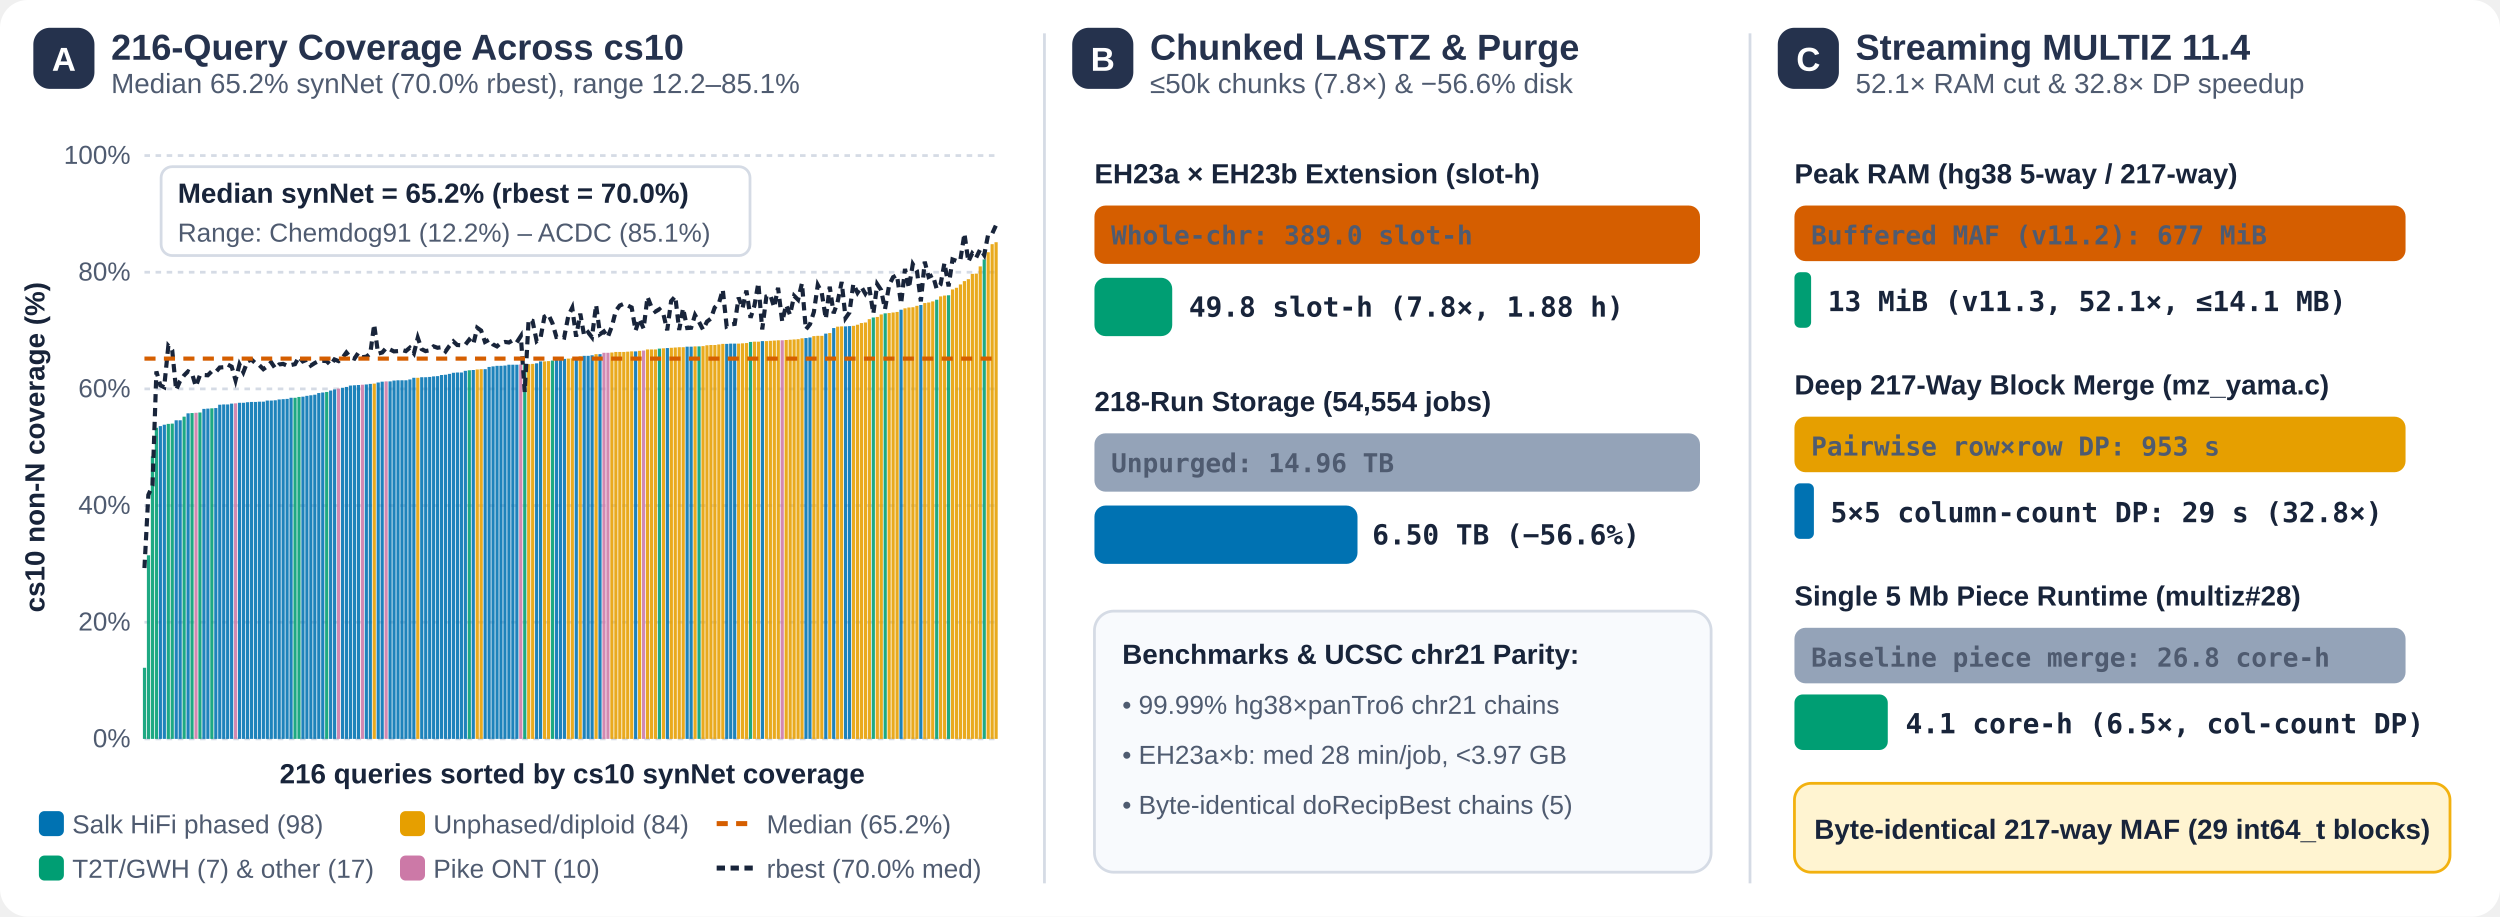
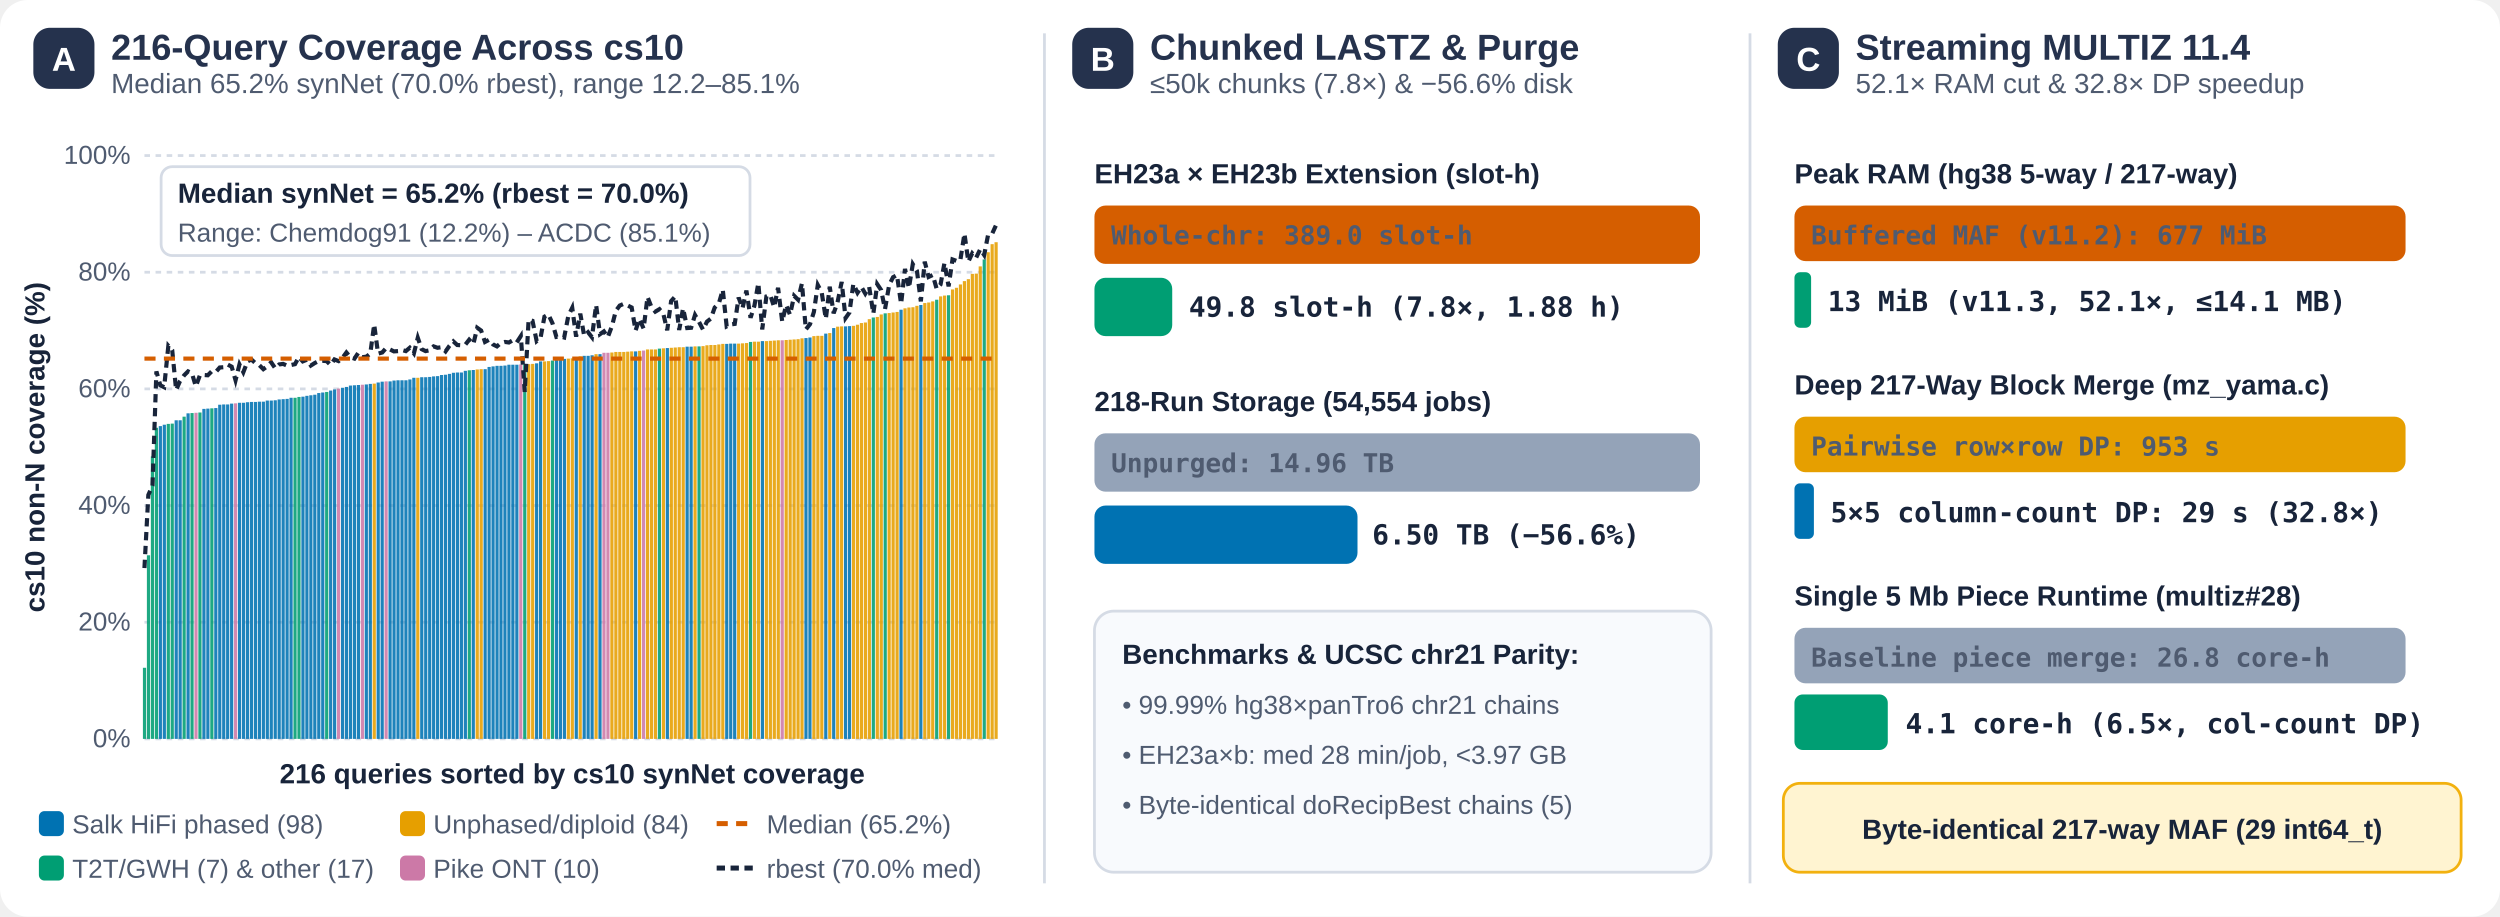
<svg xmlns="http://www.w3.org/2000/svg" viewBox="0 0 900 330" width="100%" height="100%">
  <style>
  text { font-family: "Atkinson Hyperlegible Next", "Helvetica Neue", Arial, sans-serif; fill: #18243a; }
  .mono { font-family: "Atkinson Hyperlegible Mono", "SFMono-Regular", Consolas, monospace; }
  .title { font-size: 13px; font-weight: 800; fill: #25324d; }
  .sub { font-size: 10px; fill: #4f5b70; }
  .lbl { font-size: 10px; font-weight: 600; fill: #18243a; }
  .ax { font-size: 9.4px; fill: #4f5b70; }
  .badge { font-size: 12px; font-weight: 800; fill: #ffffff; }
</style>
  <rect x="0" y="0" width="900" height="330" rx="10" fill="#ffffff" />
  <rect x="12" y="10" width="22" height="22" rx="6" fill="#25324d" />
  <text x="23" y="25.5" text-anchor="middle" class="badge">A</text>
  <text x="40" y="21.5" class="title">216-Query Coverage Across cs10</text>
  <text x="40" y="33.5" class="sub">Median 65.2% synNet (70.0% rbest), range 12.2–85.1%</text>
  <line x1="52" y1="266.0" x2="360" y2="266.0" stroke="#d5dbe5" stroke-dasharray="2,2" />
  <text x="47" y="269.0" text-anchor="end" class="ax">0%</text>
  <line x1="52" y1="224.0" x2="360" y2="224.0" stroke="#d5dbe5" stroke-dasharray="2,2" />
  <text x="47" y="227.0" text-anchor="end" class="ax">20%</text>
  <line x1="52" y1="182.0" x2="360" y2="182.0" stroke="#d5dbe5" stroke-dasharray="2,2" />
  <text x="47" y="185.0" text-anchor="end" class="ax">40%</text>
  <line x1="52" y1="140.0" x2="360" y2="140.0" stroke="#d5dbe5" stroke-dasharray="2,2" />
  <text x="47" y="143.0" text-anchor="end" class="ax">60%</text>
  <line x1="52" y1="98.0" x2="360" y2="98.0" stroke="#d5dbe5" stroke-dasharray="2,2" />
  <text x="47" y="101.0" text-anchor="end" class="ax">80%</text>
  <line x1="52" y1="56.0" x2="360" y2="56.0" stroke="#d5dbe5" stroke-dasharray="2,2" />
  <text x="47" y="59.0" text-anchor="end" class="ax">100%</text>
  <text x="16" y="161.0" text-anchor="middle" class="lbl" transform="rotate(-90 16 161.0)">cs10 non-N coverage (%)</text>
  <rect x="51.45" y="240.4" width="1.15" height="25.6" fill="#009E73" opacity="0.88" />
  <rect x="52.88" y="199.9" width="1.15" height="66.1" fill="#009E73" opacity="0.88" />
  <rect x="54.30" y="164.3" width="1.15" height="101.7" fill="#009E73" opacity="0.88" />
  <rect x="55.73" y="154.0" width="1.15" height="112.0" fill="#009E73" opacity="0.88" />
  <rect x="57.15" y="153.4" width="1.15" height="112.6" fill="#0072B2" opacity="0.88" />
  <rect x="58.58" y="152.9" width="1.15" height="113.1" fill="#0072B2" opacity="0.88" />
  <rect x="60.01" y="152.6" width="1.15" height="113.4" fill="#009E73" opacity="0.88" />
  <rect x="61.43" y="152.5" width="1.15" height="113.5" fill="#009E73" opacity="0.88" />
  <rect x="62.86" y="151.3" width="1.15" height="114.7" fill="#0072B2" opacity="0.88" />
  <rect x="64.28" y="151.3" width="1.15" height="114.7" fill="#0072B2" opacity="0.88" />
  <rect x="65.71" y="150.0" width="1.15" height="116.0" fill="#009E73" opacity="0.88" />
  <rect x="67.14" y="148.8" width="1.15" height="117.2" fill="#0072B2" opacity="0.88" />
  <rect x="68.56" y="148.7" width="1.15" height="117.3" fill="#009E73" opacity="0.88" />
  <rect x="69.99" y="148.6" width="1.15" height="117.4" fill="#CC79A7" opacity="0.88" />
  <rect x="71.41" y="148.5" width="1.15" height="117.5" fill="#009E73" opacity="0.88" />
  <rect x="72.84" y="147.2" width="1.15" height="118.8" fill="#0072B2" opacity="0.88" />
  <rect x="74.26" y="147.1" width="1.15" height="118.9" fill="#0072B2" opacity="0.88" />
  <rect x="75.69" y="147.0" width="1.15" height="119.0" fill="#009E73" opacity="0.88" />
  <rect x="77.12" y="146.9" width="1.15" height="119.1" fill="#0072B2" opacity="0.88" />
  <rect x="78.54" y="145.7" width="1.15" height="120.3" fill="#0072B2" opacity="0.88" />
  <rect x="79.97" y="145.6" width="1.15" height="120.4" fill="#0072B2" opacity="0.88" />
  <rect x="81.39" y="145.6" width="1.15" height="120.4" fill="#0072B2" opacity="0.88" />
  <rect x="82.82" y="145.3" width="1.15" height="120.7" fill="#0072B2" opacity="0.88" />
  <rect x="84.25" y="145.2" width="1.15" height="120.8" fill="#CC79A7" opacity="0.88" />
  <rect x="85.67" y="145.0" width="1.15" height="121.0" fill="#0072B2" opacity="0.88" />
  <rect x="87.10" y="145.0" width="1.15" height="121.0" fill="#0072B2" opacity="0.88" />
  <rect x="88.52" y="144.8" width="1.15" height="121.2" fill="#0072B2" opacity="0.88" />
  <rect x="89.95" y="144.7" width="1.15" height="121.3" fill="#0072B2" opacity="0.88" />
  <rect x="91.38" y="144.7" width="1.15" height="121.3" fill="#0072B2" opacity="0.88" />
  <rect x="92.80" y="144.6" width="1.15" height="121.4" fill="#0072B2" opacity="0.88" />
  <rect x="94.23" y="144.6" width="1.15" height="121.4" fill="#0072B2" opacity="0.88" />
  <rect x="95.65" y="144.2" width="1.15" height="121.8" fill="#0072B2" opacity="0.88" />
  <rect x="97.08" y="144.2" width="1.15" height="121.8" fill="#0072B2" opacity="0.88" />
  <rect x="98.51" y="144.1" width="1.15" height="121.9" fill="#0072B2" opacity="0.88" />
  <rect x="99.93" y="143.8" width="1.15" height="122.2" fill="#0072B2" opacity="0.88" />
  <rect x="101.36" y="143.7" width="1.15" height="122.3" fill="#0072B2" opacity="0.88" />
  <rect x="102.78" y="143.6" width="1.15" height="122.4" fill="#0072B2" opacity="0.88" />
  <rect x="104.21" y="143.2" width="1.15" height="122.8" fill="#0072B2" opacity="0.88" />
  <rect x="105.64" y="143.2" width="1.15" height="122.8" fill="#009E73" opacity="0.88" />
  <rect x="107.06" y="142.9" width="1.15" height="123.1" fill="#009E73" opacity="0.88" />
  <rect x="108.49" y="142.8" width="1.15" height="123.2" fill="#0072B2" opacity="0.88" />
  <rect x="109.91" y="142.5" width="1.15" height="123.5" fill="#0072B2" opacity="0.88" />
  <rect x="111.34" y="142.3" width="1.15" height="123.7" fill="#0072B2" opacity="0.88" />
  <rect x="112.76" y="142.1" width="1.15" height="123.9" fill="#0072B2" opacity="0.88" />
  <rect x="114.19" y="141.5" width="1.15" height="124.5" fill="#0072B2" opacity="0.88" />
  <rect x="115.62" y="141.3" width="1.15" height="124.7" fill="#0072B2" opacity="0.88" />
  <rect x="117.04" y="141.1" width="1.15" height="124.9" fill="#009E73" opacity="0.88" />
  <rect x="118.47" y="140.6" width="1.15" height="125.4" fill="#0072B2" opacity="0.88" />
  <rect x="119.89" y="140.2" width="1.15" height="125.8" fill="#0072B2" opacity="0.88" />
  <rect x="121.32" y="139.9" width="1.15" height="126.1" fill="#CC79A7" opacity="0.88" />
  <rect x="122.75" y="139.6" width="1.15" height="126.4" fill="#0072B2" opacity="0.88" />
  <rect x="124.17" y="139.3" width="1.15" height="126.7" fill="#0072B2" opacity="0.88" />
  <rect x="125.60" y="138.8" width="1.15" height="127.2" fill="#0072B2" opacity="0.88" />
  <rect x="127.02" y="138.7" width="1.15" height="127.3" fill="#0072B2" opacity="0.88" />
  <rect x="128.45" y="138.6" width="1.15" height="127.4" fill="#0072B2" opacity="0.88" />
  <rect x="129.88" y="138.5" width="1.15" height="127.5" fill="#CC79A7" opacity="0.88" />
  <rect x="131.30" y="138.4" width="1.15" height="127.6" fill="#0072B2" opacity="0.88" />
  <rect x="132.73" y="138.2" width="1.15" height="127.8" fill="#0072B2" opacity="0.88" />
  <rect x="134.15" y="138.1" width="1.15" height="127.9" fill="#E69F00" opacity="0.88" />
  <rect x="135.58" y="137.7" width="1.15" height="128.3" fill="#0072B2" opacity="0.88" />
  <rect x="137.01" y="137.4" width="1.15" height="128.6" fill="#0072B2" opacity="0.88" />
  <rect x="138.43" y="137.3" width="1.15" height="128.7" fill="#CC79A7" opacity="0.88" />
  <rect x="139.86" y="137.3" width="1.15" height="128.7" fill="#0072B2" opacity="0.88" />
  <rect x="141.28" y="137.0" width="1.15" height="129.0" fill="#0072B2" opacity="0.88" />
  <rect x="142.71" y="136.9" width="1.15" height="129.1" fill="#0072B2" opacity="0.88" />
  <rect x="144.14" y="136.9" width="1.15" height="129.1" fill="#0072B2" opacity="0.88" />
  <rect x="145.56" y="136.9" width="1.15" height="129.1" fill="#0072B2" opacity="0.88" />
  <rect x="146.99" y="136.6" width="1.15" height="129.4" fill="#0072B2" opacity="0.88" />
  <rect x="148.41" y="136.0" width="1.15" height="130.0" fill="#0072B2" opacity="0.88" />
  <rect x="149.84" y="136.0" width="1.15" height="130.0" fill="#E69F00" opacity="0.88" />
  <rect x="151.26" y="135.8" width="1.15" height="130.2" fill="#0072B2" opacity="0.88" />
  <rect x="152.69" y="135.8" width="1.15" height="130.2" fill="#0072B2" opacity="0.88" />
  <rect x="154.12" y="135.7" width="1.15" height="130.3" fill="#0072B2" opacity="0.88" />
  <rect x="155.54" y="135.5" width="1.15" height="130.5" fill="#0072B2" opacity="0.88" />
  <rect x="156.97" y="135.4" width="1.15" height="130.6" fill="#0072B2" opacity="0.88" />
  <rect x="158.39" y="135.0" width="1.15" height="131.0" fill="#0072B2" opacity="0.88" />
  <rect x="159.82" y="134.9" width="1.15" height="131.1" fill="#0072B2" opacity="0.88" />
  <rect x="161.25" y="134.6" width="1.15" height="131.4" fill="#0072B2" opacity="0.88" />
  <rect x="162.67" y="134.2" width="1.15" height="131.8" fill="#0072B2" opacity="0.88" />
  <rect x="164.10" y="134.1" width="1.15" height="131.9" fill="#0072B2" opacity="0.88" />
  <rect x="165.52" y="134.1" width="1.15" height="131.9" fill="#0072B2" opacity="0.88" />
  <rect x="166.95" y="133.5" width="1.15" height="132.5" fill="#0072B2" opacity="0.88" />
  <rect x="168.38" y="133.3" width="1.15" height="132.7" fill="#009E73" opacity="0.88" />
  <rect x="169.80" y="133.2" width="1.15" height="132.8" fill="#0072B2" opacity="0.88" />
  <rect x="171.23" y="133.0" width="1.15" height="133.0" fill="#E69F00" opacity="0.88" />
  <rect x="172.65" y="132.9" width="1.15" height="133.1" fill="#E69F00" opacity="0.88" />
  <rect x="174.08" y="132.9" width="1.15" height="133.1" fill="#0072B2" opacity="0.88" />
  <rect x="175.51" y="132.1" width="1.15" height="133.9" fill="#0072B2" opacity="0.88" />
  <rect x="176.93" y="131.9" width="1.15" height="134.1" fill="#0072B2" opacity="0.88" />
  <rect x="178.36" y="131.7" width="1.15" height="134.3" fill="#0072B2" opacity="0.88" />
  <rect x="179.78" y="131.7" width="1.15" height="134.3" fill="#0072B2" opacity="0.88" />
  <rect x="181.21" y="131.6" width="1.15" height="134.4" fill="#0072B2" opacity="0.88" />
  <rect x="182.64" y="131.3" width="1.15" height="134.7" fill="#0072B2" opacity="0.88" />
  <rect x="184.06" y="131.3" width="1.15" height="134.7" fill="#0072B2" opacity="0.88" />
  <rect x="185.49" y="131.3" width="1.15" height="134.7" fill="#0072B2" opacity="0.88" />
  <rect x="186.91" y="131.2" width="1.15" height="134.8" fill="#CC79A7" opacity="0.88" />
  <rect x="188.34" y="131.1" width="1.15" height="134.9" fill="#009E73" opacity="0.88" />
  <rect x="189.76" y="131.1" width="1.15" height="134.9" fill="#E69F00" opacity="0.88" />
  <rect x="191.19" y="131.0" width="1.15" height="135.0" fill="#E69F00" opacity="0.88" />
  <rect x="192.62" y="130.8" width="1.15" height="135.2" fill="#0072B2" opacity="0.88" />
  <rect x="194.04" y="130.1" width="1.15" height="135.9" fill="#0072B2" opacity="0.88" />
  <rect x="195.47" y="130.1" width="1.15" height="135.9" fill="#E69F00" opacity="0.88" />
  <rect x="196.89" y="130.0" width="1.15" height="136.0" fill="#E69F00" opacity="0.88" />
  <rect x="198.32" y="129.8" width="1.15" height="136.2" fill="#009E73" opacity="0.88" />
  <rect x="199.75" y="129.5" width="1.15" height="136.5" fill="#0072B2" opacity="0.88" />
  <rect x="201.17" y="129.3" width="1.15" height="136.7" fill="#0072B2" opacity="0.88" />
  <rect x="202.60" y="129.2" width="1.15" height="136.8" fill="#0072B2" opacity="0.88" />
  <rect x="204.02" y="129.1" width="1.15" height="136.9" fill="#E69F00" opacity="0.88" />
  <rect x="205.45" y="129.0" width="1.15" height="137.0" fill="#E69F00" opacity="0.88" />
  <rect x="206.88" y="128.8" width="1.15" height="137.2" fill="#0072B2" opacity="0.88" />
  <rect x="208.30" y="128.3" width="1.15" height="137.7" fill="#E69F00" opacity="0.88" />
  <rect x="209.73" y="128.1" width="1.15" height="137.9" fill="#0072B2" opacity="0.88" />
  <rect x="211.15" y="128.1" width="1.15" height="137.9" fill="#0072B2" opacity="0.88" />
  <rect x="212.58" y="127.9" width="1.15" height="138.1" fill="#0072B2" opacity="0.88" />
  <rect x="214.01" y="127.5" width="1.15" height="138.5" fill="#E69F00" opacity="0.88" />
  <rect x="215.43" y="127.5" width="1.15" height="138.5" fill="#0072B2" opacity="0.88" />
  <rect x="216.86" y="127.0" width="1.15" height="139.0" fill="#CC79A7" opacity="0.88" />
  <rect x="218.28" y="127.0" width="1.15" height="139.0" fill="#CC79A7" opacity="0.88" />
  <rect x="219.71" y="126.9" width="1.15" height="139.1" fill="#E69F00" opacity="0.88" />
  <rect x="221.14" y="126.7" width="1.15" height="139.3" fill="#E69F00" opacity="0.88" />
  <rect x="222.56" y="126.7" width="1.15" height="139.3" fill="#E69F00" opacity="0.88" />
  <rect x="223.99" y="126.7" width="1.15" height="139.3" fill="#E69F00" opacity="0.88" />
  <rect x="225.41" y="126.6" width="1.15" height="139.4" fill="#E69F00" opacity="0.88" />
  <rect x="226.84" y="126.5" width="1.15" height="139.5" fill="#E69F00" opacity="0.88" />
  <rect x="228.26" y="126.5" width="1.15" height="139.5" fill="#0072B2" opacity="0.88" />
  <rect x="229.69" y="126.3" width="1.15" height="139.7" fill="#E69F00" opacity="0.88" />
  <rect x="231.12" y="126.2" width="1.15" height="139.8" fill="#CC79A7" opacity="0.88" />
  <rect x="232.54" y="125.8" width="1.15" height="140.2" fill="#E69F00" opacity="0.88" />
  <rect x="233.97" y="125.8" width="1.15" height="140.2" fill="#E69F00" opacity="0.88" />
  <rect x="235.39" y="125.8" width="1.15" height="140.2" fill="#E69F00" opacity="0.88" />
  <rect x="236.82" y="125.5" width="1.15" height="140.5" fill="#009E73" opacity="0.88" />
  <rect x="238.25" y="125.4" width="1.15" height="140.6" fill="#E69F00" opacity="0.88" />
  <rect x="239.67" y="125.3" width="1.15" height="140.7" fill="#0072B2" opacity="0.88" />
  <rect x="241.10" y="125.2" width="1.15" height="140.8" fill="#E69F00" opacity="0.88" />
  <rect x="242.52" y="125.1" width="1.15" height="140.9" fill="#E69F00" opacity="0.88" />
  <rect x="243.95" y="125.0" width="1.15" height="141.0" fill="#E69F00" opacity="0.88" />
  <rect x="245.38" y="125.0" width="1.15" height="141.0" fill="#E69F00" opacity="0.88" />
  <rect x="246.80" y="124.8" width="1.15" height="141.2" fill="#0072B2" opacity="0.88" />
  <rect x="248.23" y="124.8" width="1.15" height="141.2" fill="#0072B2" opacity="0.88" />
  <rect x="249.65" y="124.7" width="1.15" height="141.3" fill="#E69F00" opacity="0.88" />
  <rect x="251.08" y="124.7" width="1.15" height="141.3" fill="#009E73" opacity="0.88" />
  <rect x="252.51" y="124.6" width="1.15" height="141.4" fill="#E69F00" opacity="0.88" />
  <rect x="253.93" y="124.3" width="1.15" height="141.7" fill="#E69F00" opacity="0.88" />
  <rect x="255.36" y="124.2" width="1.15" height="141.8" fill="#E69F00" opacity="0.88" />
  <rect x="256.78" y="124.2" width="1.15" height="141.8" fill="#E69F00" opacity="0.88" />
  <rect x="258.21" y="124.0" width="1.15" height="142.0" fill="#E69F00" opacity="0.88" />
  <rect x="259.64" y="123.8" width="1.15" height="142.2" fill="#E69F00" opacity="0.88" />
  <rect x="261.06" y="123.8" width="1.15" height="142.2" fill="#0072B2" opacity="0.88" />
  <rect x="262.49" y="123.7" width="1.15" height="142.3" fill="#0072B2" opacity="0.88" />
  <rect x="263.91" y="123.7" width="1.15" height="142.3" fill="#0072B2" opacity="0.88" />
  <rect x="265.34" y="123.7" width="1.15" height="142.3" fill="#E69F00" opacity="0.88" />
  <rect x="266.76" y="123.6" width="1.15" height="142.4" fill="#E69F00" opacity="0.88" />
  <rect x="268.19" y="123.5" width="1.15" height="142.5" fill="#E69F00" opacity="0.88" />
  <rect x="269.62" y="123.1" width="1.15" height="142.9" fill="#009E73" opacity="0.88" />
  <rect x="271.04" y="123.0" width="1.15" height="143.0" fill="#E69F00" opacity="0.88" />
  <rect x="272.47" y="123.0" width="1.15" height="143.0" fill="#E69F00" opacity="0.88" />
  <rect x="273.89" y="122.8" width="1.15" height="143.2" fill="#0072B2" opacity="0.88" />
  <rect x="275.32" y="122.8" width="1.15" height="143.2" fill="#E69F00" opacity="0.88" />
  <rect x="276.75" y="122.7" width="1.15" height="143.3" fill="#E69F00" opacity="0.88" />
  <rect x="278.17" y="122.6" width="1.15" height="143.4" fill="#E69F00" opacity="0.88" />
  <rect x="279.60" y="122.5" width="1.15" height="143.5" fill="#E69F00" opacity="0.88" />
  <rect x="281.02" y="122.5" width="1.15" height="143.5" fill="#CC79A7" opacity="0.88" />
  <rect x="282.45" y="122.4" width="1.15" height="143.6" fill="#E69F00" opacity="0.88" />
  <rect x="283.88" y="122.3" width="1.15" height="143.7" fill="#E69F00" opacity="0.88" />
  <rect x="285.30" y="122.2" width="1.15" height="143.8" fill="#E69F00" opacity="0.88" />
  <rect x="286.73" y="122.1" width="1.15" height="143.9" fill="#E69F00" opacity="0.88" />
  <rect x="288.15" y="121.8" width="1.15" height="144.2" fill="#E69F00" opacity="0.88" />
  <rect x="289.58" y="121.7" width="1.15" height="144.3" fill="#0072B2" opacity="0.88" />
  <rect x="291.01" y="121.5" width="1.15" height="144.5" fill="#0072B2" opacity="0.88" />
  <rect x="292.43" y="121.0" width="1.15" height="145.0" fill="#E69F00" opacity="0.88" />
  <rect x="293.86" y="120.9" width="1.15" height="145.1" fill="#E69F00" opacity="0.88" />
  <rect x="295.28" y="120.9" width="1.15" height="145.1" fill="#E69F00" opacity="0.88" />
  <rect x="296.71" y="120.1" width="1.15" height="145.9" fill="#0072B2" opacity="0.88" />
  <rect x="298.14" y="119.9" width="1.15" height="146.1" fill="#E69F00" opacity="0.88" />
  <rect x="299.56" y="118.1" width="1.15" height="147.9" fill="#0072B2" opacity="0.88" />
  <rect x="300.99" y="117.6" width="1.15" height="148.4" fill="#E69F00" opacity="0.88" />
  <rect x="302.41" y="117.5" width="1.15" height="148.5" fill="#E69F00" opacity="0.88" />
  <rect x="303.84" y="117.5" width="1.15" height="148.5" fill="#0072B2" opacity="0.88" />
  <rect x="305.26" y="117.4" width="1.15" height="148.6" fill="#0072B2" opacity="0.88" />
  <rect x="306.69" y="117.3" width="1.15" height="148.7" fill="#E69F00" opacity="0.88" />
  <rect x="308.12" y="116.9" width="1.15" height="149.1" fill="#E69F00" opacity="0.88" />
  <rect x="309.54" y="116.3" width="1.15" height="149.7" fill="#E69F00" opacity="0.88" />
  <rect x="310.97" y="116.1" width="1.15" height="149.9" fill="#E69F00" opacity="0.88" />
  <rect x="312.39" y="114.9" width="1.15" height="151.1" fill="#E69F00" opacity="0.88" />
  <rect x="313.82" y="114.3" width="1.15" height="151.7" fill="#009E73" opacity="0.88" />
  <rect x="315.25" y="114.1" width="1.15" height="151.9" fill="#E69F00" opacity="0.88" />
  <rect x="316.67" y="113.2" width="1.15" height="152.8" fill="#E69F00" opacity="0.88" />
  <rect x="318.10" y="112.8" width="1.15" height="153.2" fill="#009E73" opacity="0.88" />
  <rect x="319.52" y="112.7" width="1.15" height="153.3" fill="#E69F00" opacity="0.88" />
  <rect x="320.95" y="112.5" width="1.15" height="153.5" fill="#E69F00" opacity="0.88" />
  <rect x="322.38" y="112.3" width="1.15" height="153.7" fill="#E69F00" opacity="0.88" />
  <rect x="323.80" y="111.5" width="1.15" height="154.5" fill="#0072B2" opacity="0.88" />
  <rect x="325.23" y="111.0" width="1.15" height="155.0" fill="#E69F00" opacity="0.88" />
  <rect x="326.65" y="110.7" width="1.15" height="155.3" fill="#E69F00" opacity="0.88" />
  <rect x="328.08" y="110.6" width="1.15" height="155.4" fill="#E69F00" opacity="0.88" />
  <rect x="329.51" y="110.1" width="1.15" height="155.9" fill="#E69F00" opacity="0.88" />
  <rect x="330.93" y="109.8" width="1.15" height="156.2" fill="#0072B2" opacity="0.88" />
  <rect x="332.36" y="109.1" width="1.15" height="156.9" fill="#E69F00" opacity="0.88" />
  <rect x="333.78" y="108.9" width="1.15" height="157.1" fill="#E69F00" opacity="0.88" />
  <rect x="335.21" y="108.5" width="1.15" height="157.5" fill="#E69F00" opacity="0.88" />
  <rect x="336.64" y="107.9" width="1.15" height="158.1" fill="#009E73" opacity="0.88" />
  <rect x="338.06" y="106.7" width="1.15" height="159.3" fill="#E69F00" opacity="0.88" />
  <rect x="339.49" y="106.4" width="1.15" height="159.6" fill="#E69F00" opacity="0.88" />
  <rect x="340.91" y="106.3" width="1.15" height="159.7" fill="#009E73" opacity="0.88" />
  <rect x="342.34" y="104.2" width="1.15" height="161.8" fill="#E69F00" opacity="0.88" />
  <rect x="343.76" y="103.6" width="1.15" height="162.4" fill="#E69F00" opacity="0.88" />
  <rect x="345.19" y="102.4" width="1.15" height="163.6" fill="#E69F00" opacity="0.88" />
  <rect x="346.62" y="101.2" width="1.15" height="164.8" fill="#E69F00" opacity="0.88" />
  <rect x="348.04" y="100.5" width="1.15" height="165.5" fill="#E69F00" opacity="0.88" />
  <rect x="349.47" y="98.6" width="1.15" height="167.4" fill="#E69F00" opacity="0.88" />
  <rect x="350.89" y="98.5" width="1.15" height="167.5" fill="#E69F00" opacity="0.88" />
  <rect x="352.32" y="95.9" width="1.15" height="170.1" fill="#E69F00" opacity="0.88" />
  <rect x="353.75" y="93.4" width="1.15" height="172.6" fill="#009E73" opacity="0.88" />
  <rect x="355.17" y="90.8" width="1.15" height="175.2" fill="#E69F00" opacity="0.88" />
  <rect x="356.60" y="87.9" width="1.15" height="178.1" fill="#E69F00" opacity="0.88" />
  <rect x="358.02" y="87.2" width="1.15" height="178.8" fill="#E69F00" opacity="0.88" />
  <polyline fill="none" stroke="#18243a" stroke-width="1.5" stroke-dasharray="3,2" points="52.0,204.5 53.4,178.2 54.9,174.8 56.3,133.7 57.7,138.7 59.1,139.4 60.6,124.5 62.0,126.1 63.4,140.4 64.8,137.2 66.3,135.1 67.7,133.7 69.1,134.4 70.5,139.1 72.0,135.0 73.4,135.0 74.8,135.1 76.2,133.7 77.7,133.9 79.1,132.3 80.5,132.2 81.9,131.2 83.4,132.0 84.8,136.9 86.2,131.2 87.6,134.0 89.1,130.1 90.5,129.4 91.9,130.7 93.4,131.5 94.8,132.9 96.2,131.9 97.6,130.4 99.1,132.6 100.5,131.2 101.9,131.0 103.3,131.6 104.8,131.4 106.2,131.1 107.6,128.5 109.0,130.1 110.5,129.5 111.9,131.6 113.3,130.7 114.7,130.0 116.2,129.9 117.6,130.0 119.0,131.4 120.4,129.4 121.9,130.0 123.3,128.8 124.7,126.9 126.1,128.6 127.6,129.1 129.0,127.0 130.4,128.6 131.9,128.4 133.3,127.3 134.7,116.8 136.1,127.3 137.6,126.9 139.0,125.3 140.4,125.8 141.8,126.5 143.3,126.4 144.7,126.0 146.1,126.4 147.5,125.2 149.0,127.2 150.4,121.6 151.8,125.7 153.2,126.4 154.7,126.1 156.1,124.7 157.5,125.2 158.9,125.0 160.4,126.5 161.8,124.5 163.2,122.9 164.6,124.2 166.1,124.3 167.5,124.1 168.9,122.3 170.4,123.9 171.8,118.0 173.2,119.0 174.6,123.1 176.1,122.3 177.5,124.0 178.9,124.7 180.3,123.5 181.8,123.1 183.2,123.3 184.6,122.5 186.0,123.3 187.5,121.0 188.9,141.1 190.3,115.1 191.7,115.5 193.2,122.8 194.6,121.6 196.0,114.0 197.4,113.2 198.9,116.4 200.3,121.3 201.7,121.1 203.1,121.5 204.6,113.7 206.0,110.8 207.4,121.2 208.9,112.9 210.3,120.9 211.7,119.6 213.1,121.4 214.6,109.8 216.0,120.3 217.4,119.3 218.8,121.4 220.3,117.4 221.7,111.9 223.1,110.0 224.5,109.4 226.0,110.0 227.4,110.7 228.8,119.0 230.2,114.8 231.7,118.3 233.1,106.9 234.5,110.5 235.9,112.2 237.4,111.3 238.8,113.0 240.2,118.9 241.6,108.4 243.1,106.7 244.5,118.8 245.9,111.0 247.4,118.1 248.8,118.0 250.2,113.4 251.6,115.8 253.1,118.7 254.5,115.8 255.9,114.7 257.3,110.7 258.8,109.2 260.2,104.3 261.6,117.5 263.0,116.8 264.5,116.6 265.9,107.1 267.3,111.0 268.7,104.6 270.2,114.4 271.6,110.0 273.0,101.9 274.4,118.6 275.9,106.7 277.3,106.2 278.7,110.6 280.1,103.6 281.6,115.8 283.0,109.8 284.4,113.3 285.9,106.5 287.3,107.9 288.7,102.0 290.1,118.6 291.6,116.7 293.0,112.3 294.4,102.6 295.8,105.2 297.3,114.8 298.7,103.2 300.1,112.8 301.5,108.9 303.0,101.5 304.4,114.5 305.8,112.5 307.2,102.2 308.7,105.4 310.1,103.3 311.5,105.7 312.9,103.3 314.4,112.9 315.8,102.3 317.2,104.4 318.6,111.3 320.1,102.6 321.5,99.8 322.9,99.0 324.4,109.4 325.8,96.8 327.2,103.7 328.6,95.1 330.1,97.5 331.5,108.5 332.9,94.2 334.3,99.7 335.8,99.0 337.2,104.0 338.6,102.4 340.0,94.7 341.5,103.1 342.9,93.4 344.3,93.9 345.7,93.8 347.2,84.1 348.6,94.2 350.0,91.2 351.4,92.8 352.9,89.7 354.3,91.8 355.7,84.6 357.1,84.3 358.6,81.0" />
  <line x1="52" y1="129.1" x2="360" y2="129.1" stroke="#D55E00" stroke-width="1.5" stroke-dasharray="4,3" />
  <rect x="58" y="60" width="212" height="32" rx="4" fill="#ffffff" stroke="#d5dbe5" />
  <text x="64" y="73" class="lbl" fill="#D55E00">Median synNet = 65.2% (rbest = 70.0%)</text>
  <text x="64" y="87" class="ax">Range: Chemdog91 (12.2%) – ACDC (85.1%)</text>
  <text x="206.0" y="282" text-anchor="middle" class="lbl">216 queries sorted by cs10 synNet coverage</text>
  <rect x="14" y="292" width="9" height="9" rx="2" fill="#0072B2" />
  <text x="26" y="300" class="ax">Salk HiFi phased (98)</text>
  <rect x="144" y="292" width="9" height="9" rx="2" fill="#E69F00" />
  <text x="156" y="300" class="ax">Unphased/diploid (84)</text>
  <line x1="258" y1="296.5" x2="272" y2="296.5" stroke="#D55E00" stroke-width="1.8" stroke-dasharray="4,3" />
  <text x="276" y="300" class="ax">Median (65.2%)</text>
  <rect x="14" y="308" width="9" height="9" rx="2" fill="#009E73" />
  <text x="26" y="316" class="ax">T2T/GWH (7) &amp; other (17)</text>
  <rect x="144" y="308" width="9" height="9" rx="2" fill="#CC79A7" />
  <text x="156" y="316" class="ax">Pike ONT (10)</text>
  <line x1="258" y1="312.5" x2="272" y2="312.5" stroke="#18243a" stroke-width="1.8" stroke-dasharray="3,2" />
  <text x="276" y="316" class="ax">rbest (70.0% med)</text>
  <line x1="376" y1="12" x2="376" y2="318" stroke="#d5dbe5" />
  <rect x="386" y="10" width="22" height="22" rx="6" fill="#25324d" />
  <text x="397" y="25.5" text-anchor="middle" class="badge">B</text>
  <text x="414" y="21.5" class="title">Chunked LASTZ &amp; Purge</text>
  <text x="414" y="33.5" class="sub">≤50k chunks (7.8×) &amp; −56.6% disk</text>
  <text x="394" y="66" class="lbl">EH23a × EH23b Extension (slot-h)</text>
  <rect x="394" y="74" width="218" height="21" rx="4" fill="#D55E00" />
  <text x="400" y="88" class="ax mono" fill="#ffffff" font-weight="700">Whole-chr: 389.0 slot-h</text>
  <rect x="394" y="100" width="28.0" height="21" rx="4" fill="#009E73" />
  <text x="428" y="114" class="lbl mono" fill="#009E73">49.8 slot-h (7.8×, 1.88 h)</text>
  <text x="394" y="148" class="lbl">218-Run Storage (54,554 jobs)</text>
  <rect x="394" y="156" width="218" height="21" rx="4" fill="#94a3b8" />
  <text x="400" y="170" class="ax mono" fill="#ffffff" font-weight="700">Unpurged: 14.96 TB</text>
  <rect x="394" y="182" width="94.7" height="21" rx="4" fill="#0072B2" />
  <text x="494" y="196" class="lbl mono" fill="#0072B2">6.50 TB (−56.6%)</text>
  <rect x="394" y="220" width="222" height="94" rx="7" fill="#f8fafd" stroke="#d5dbe5" />
  <text x="404" y="239" class="lbl">Benchmarks &amp; UCSC chr21 Parity:</text>
  <text x="404" y="257" class="ax">• 99.99% hg38×panTro6 chr21 chains</text>
  <text x="404" y="275" class="ax">• EH23a×b: med 28 min/job, &lt;3.97 GB</text>
  <text x="404" y="293" class="ax">• Byte-identical doRecipBest chains (5)</text>
  <line x1="630" y1="12" x2="630" y2="318" stroke="#d5dbe5" />
  <rect x="640" y="10" width="22" height="22" rx="6" fill="#25324d" />
  <text x="651" y="25.5" text-anchor="middle" class="badge">C</text>
  <text x="668" y="21.5" class="title">Streaming MULTIZ 11.4</text>
  <text x="668" y="33.5" class="sub">52.1× RAM cut &amp; 32.8× DP speedup</text>
  <text x="646" y="66" class="lbl">Peak RAM (hg38 5-way / 217-way)</text>
  <rect x="646" y="74" width="220" height="20" rx="4" fill="#D55E00" />
  <text x="652" y="88" class="ax mono" fill="#ffffff" font-weight="700">Buffered MAF (v11.2): 677 MiB</text>
  <rect x="646" y="98" width="6" height="20" rx="2" fill="#009E73" />
  <text x="658" y="112" class="lbl mono" fill="#009E73">13 MiB (v11.3, 52.1×, ≤14.1 MB)</text>
  <text x="646" y="142" class="lbl">Deep 217-Way Block Merge (mz_yama.c)</text>
  <rect x="646" y="150" width="220" height="20" rx="4" fill="#E69F00" />
  <text x="652" y="164" class="ax mono" fill="#ffffff" font-weight="700">Pairwise row×row DP: 953 s</text>
  <rect x="646" y="174" width="7" height="20" rx="2" fill="#0072B2" />
  <text x="659" y="188" class="lbl mono" fill="#0072B2">5×5 column-count DP: 29 s (32.8×)</text>
  <text x="646" y="218" class="lbl">Single 5 Mb Piece Runtime (multiz#28)</text>
  <rect x="646" y="226" width="220" height="20" rx="4" fill="#94a3b8" />
  <text x="652" y="240" class="ax mono" fill="#ffffff" font-weight="700">Baseline piece merge: 26.8 core-h</text>
  <rect x="646" y="250" width="33.6" height="20" rx="3" fill="#009E73" />
  <text x="686" y="264" class="lbl mono" fill="#009E73">4.1 core-h (6.5×, col-count DP)</text>
-   <rect x="646" y="282" width="236" height="32" rx="6" fill="#fff4d1" stroke="#f2b10f" />
-   <text x="764" y="302" text-anchor="middle" class="lbl">Byte-identical 217-way MAF (29 int64_t blocks)</text>
+   <rect x="642" y="282" width="244" height="32" rx="6" fill="#fff4d1" stroke="#f2b10f" />
+   <text x="764" y="302" text-anchor="middle" class="lbl">Byte-identical 217-way MAF (29 int64_t)</text>
</svg>
